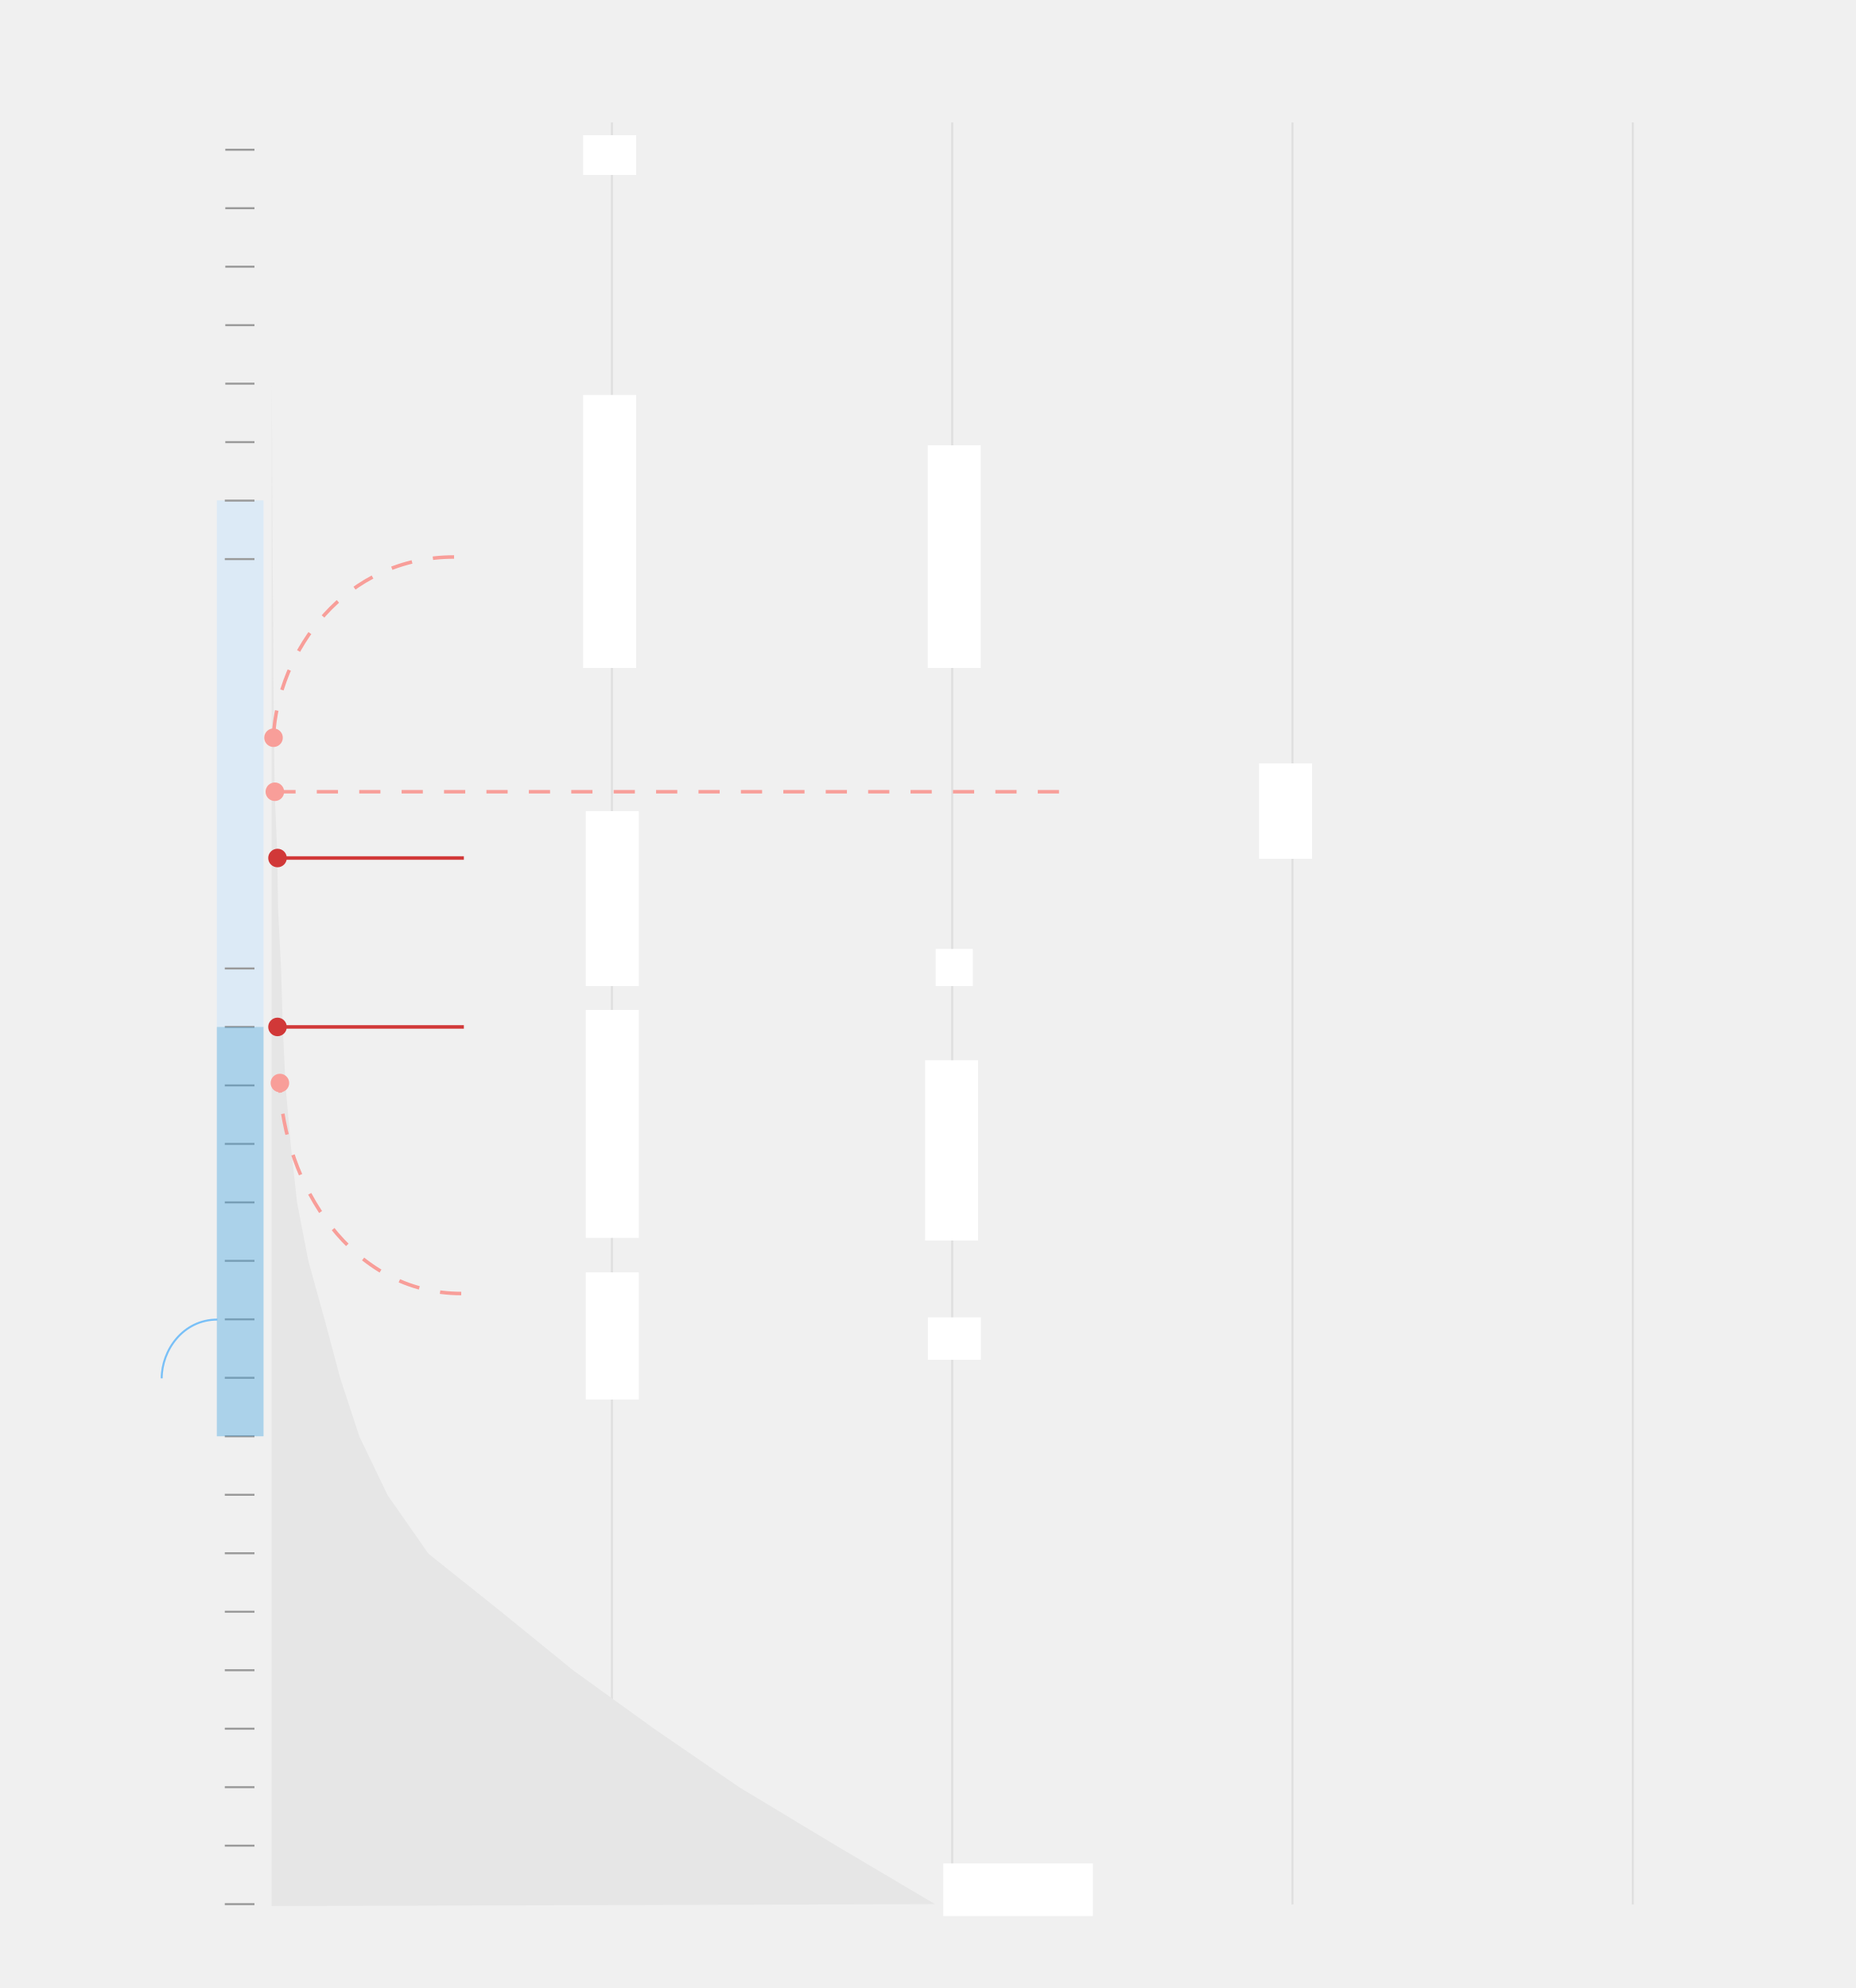
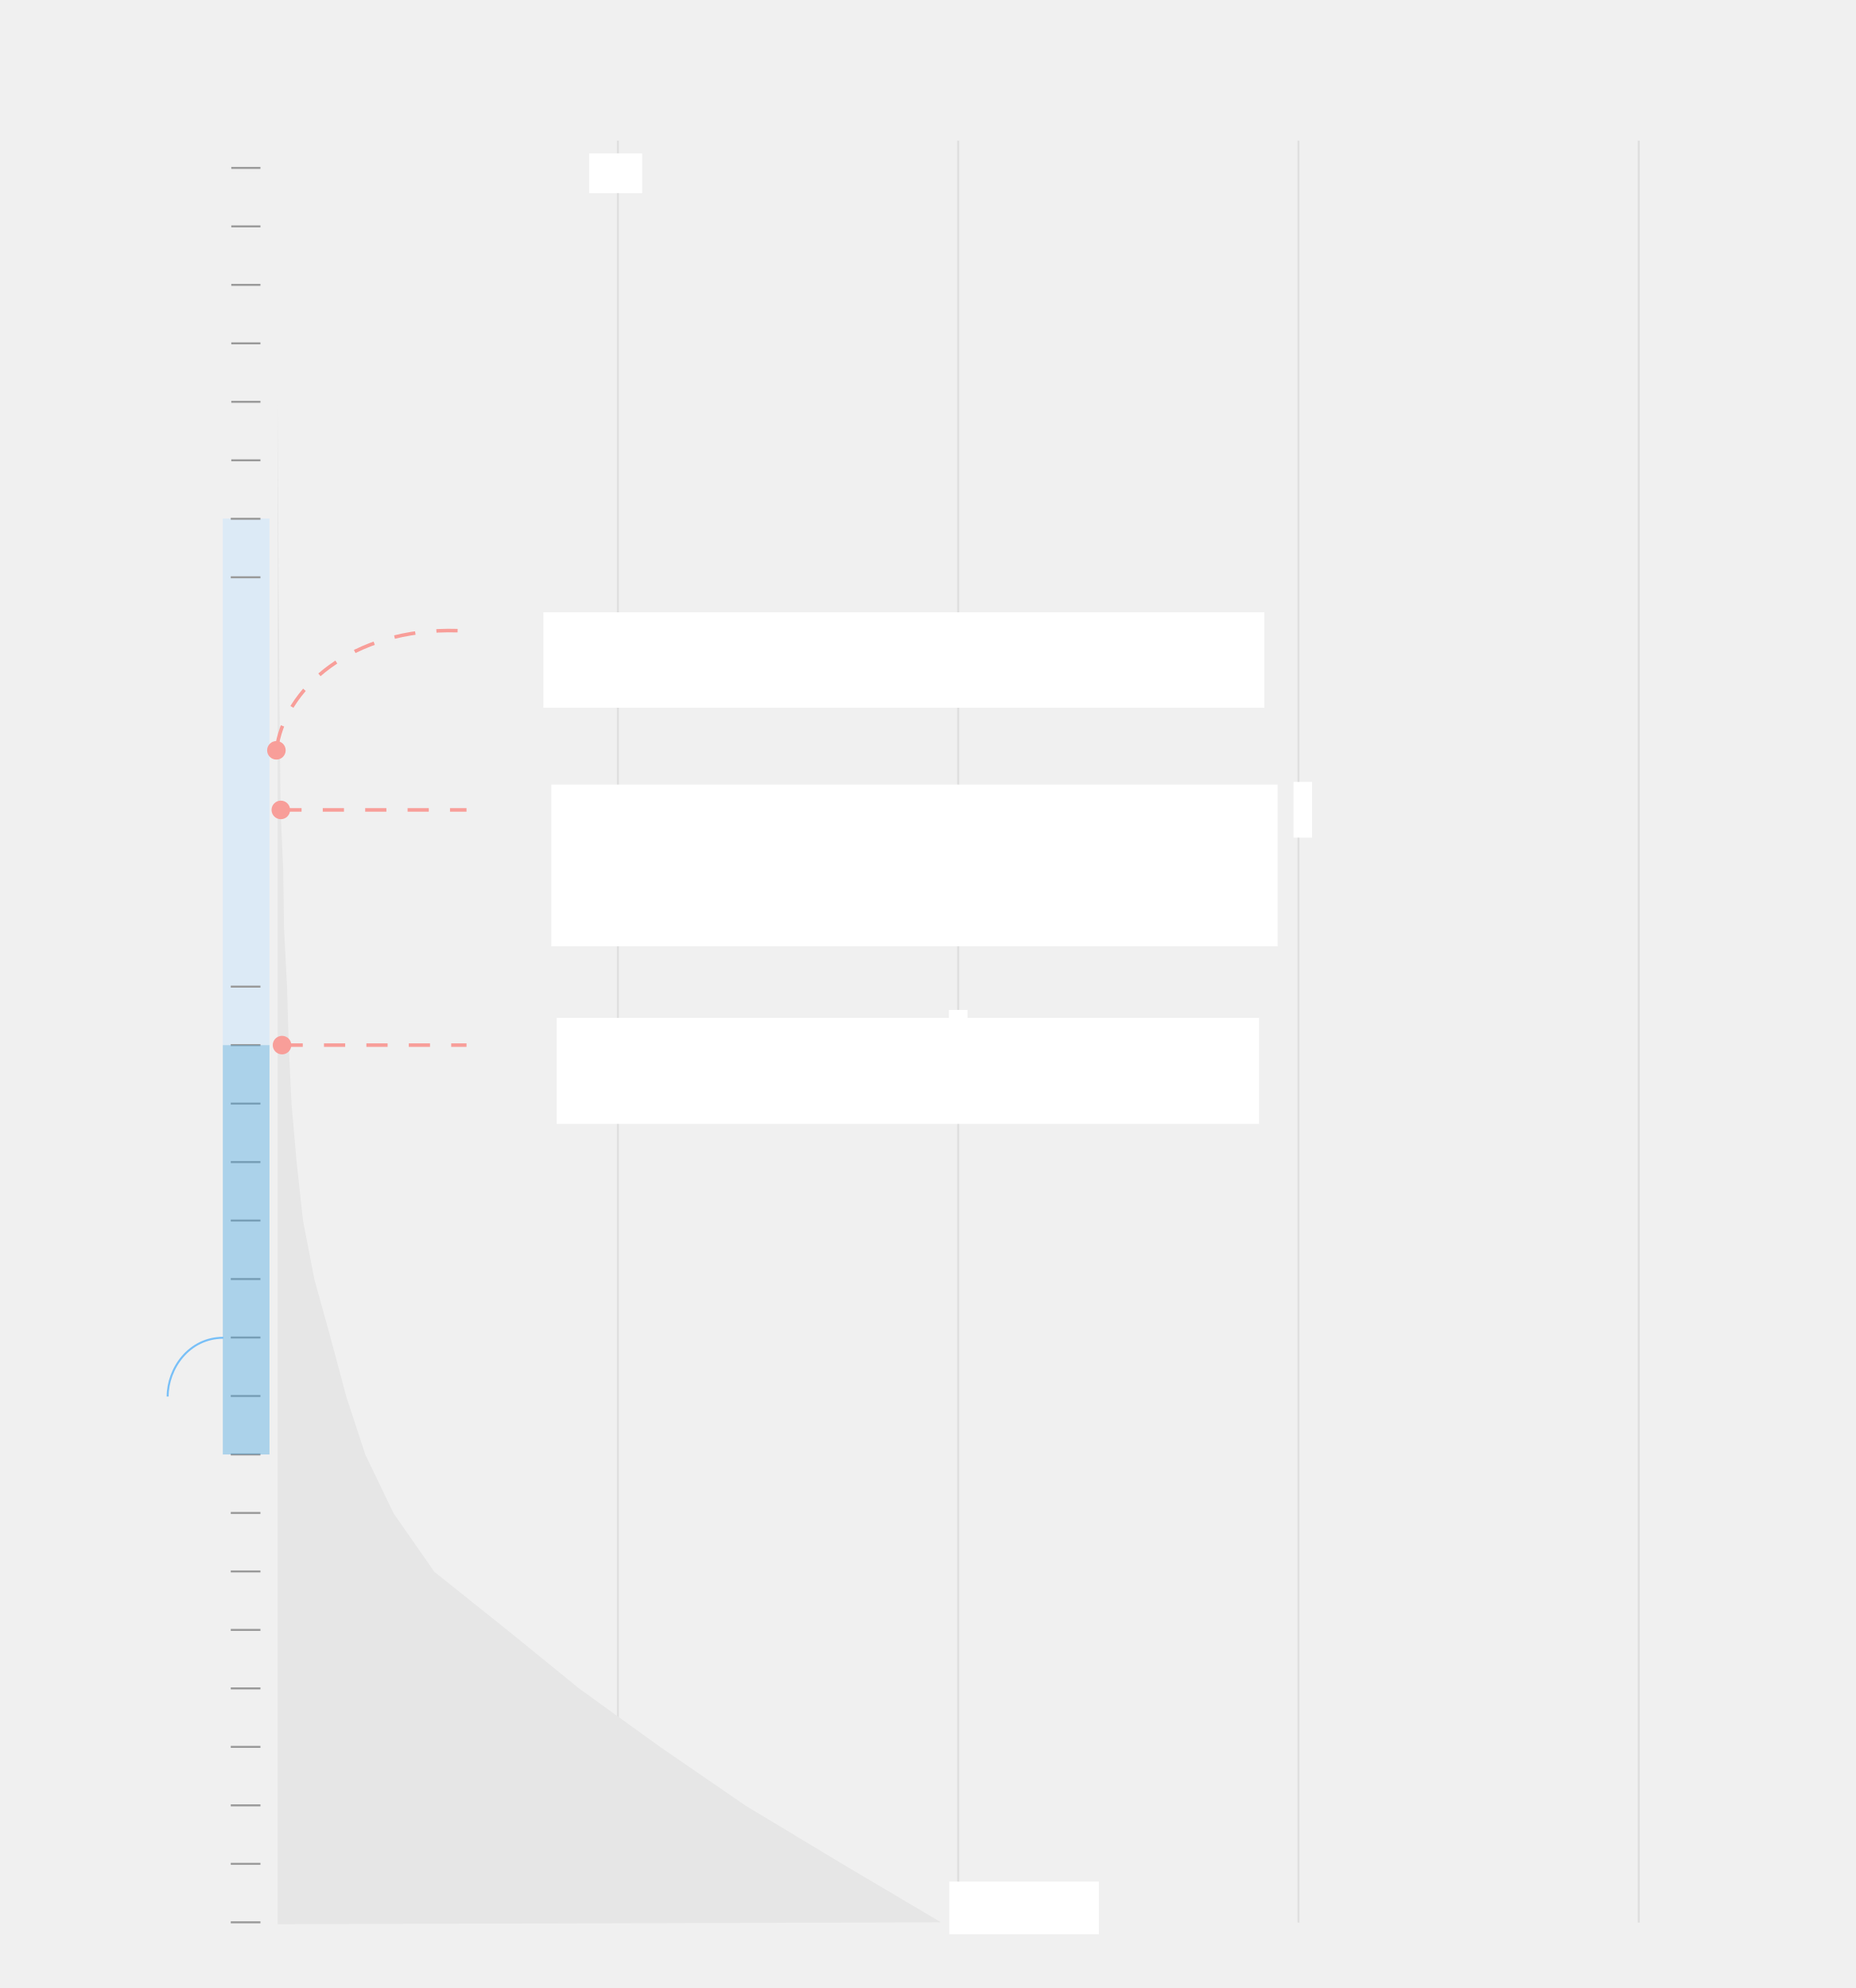
<svg xmlns="http://www.w3.org/2000/svg" version="1.2" baseProfile="tiny" id="g-penn-desktop-img" x="0px" y="0px" viewBox="0 0 700 750" xml:space="preserve">
  <g>
-     <rect style="opacity:0.4;" x="-8.698" y="279.298" transform="matrix(4.966469e-07 1 -1 4.966469e-07 378.7271 197.4902)" fill="#BDE1FF" width="198.632" height="17.622" />
-     <line style="opacity:0.2;" fill="none" stroke="#999999" stroke-width="0.75" stroke-miterlimit="10" x1="615.985" y1="718.469" x2="615.985" y2="46.196" />
-     <line style="opacity:0.2;" fill="none" stroke="#999999" stroke-width="0.75" stroke-miterlimit="10" x1="230.857" y1="718.469" x2="230.857" y2="46.196" />
-     <line style="opacity:0.2;" fill="none" stroke="#999999" stroke-width="0.75" stroke-miterlimit="10" x1="359.233" y1="718.469" x2="359.233" y2="46.196" />
-     <line style="opacity:0.2;" fill="none" stroke="#999999" stroke-width="0.75" stroke-miterlimit="10" x1="487.609" y1="718.469" x2="487.609" y2="46.196" />
-     <polyline fill="#E6E6E6" points="102.493,56.487 102.493,78.556 102.493,100.625 102.493,122.694 102.493,144.762 102.654,166.831    102.735,188.882 102.815,210.951 103.057,233.019 103.137,255.088 103.379,277.157 103.621,299.226 104.587,321.295    104.909,343.363 106.037,365.432 106.681,387.501 107.728,409.57 109.661,431.639 112.077,453.707 116.345,475.776    122.466,497.845 128.345,519.914 135.593,541.983 146.223,564.051 161.606,586.12 189.229,608.189 216.369,630.258    246.972,652.327 279.106,674.395 315.749,696.464 352.753,718.362 102.493,719.091 102.493,78.556  " />
-     <path fill="#E3DACB" stroke="#E3DACB" stroke-width="5" stroke-miterlimit="10" d="M154.501,207.733" />
-     <line fill="none" stroke="#999999" stroke-width="0.75" stroke-miterlimit="10" x1="85" y1="56.487" x2="96" y2="56.487" />
-     <rect x="353" y="358" fill="#FFFFFF" width="14" height="14" />
-     <line fill="none" stroke="#999999" stroke-width="0.75" stroke-miterlimit="10" x1="85" y1="78.55" x2="96" y2="78.55" />
-     <line fill="none" stroke="#999999" stroke-width="0.75" stroke-miterlimit="10" x1="85" y1="100.612" x2="96" y2="100.612" />
-     <line fill="none" stroke="#999999" stroke-width="0.75" stroke-miterlimit="10" x1="85" y1="122.675" x2="96" y2="122.675" />
-     <line fill="none" stroke="#999999" stroke-width="0.75" stroke-miterlimit="10" x1="85" y1="144.737" x2="96" y2="144.737" />
-     <line fill="none" stroke="#999999" stroke-width="0.75" stroke-miterlimit="10" x1="85" y1="166.8" x2="96" y2="166.8" />
-     <line fill="none" stroke="#999999" stroke-width="0.75" stroke-miterlimit="10" x1="84.807" y1="188.862" x2="96" y2="188.862" />
-     <line fill="none" stroke="#999999" stroke-width="0.75" stroke-miterlimit="10" x1="84.807" y1="210.925" x2="96" y2="210.925" />
-     <line fill="none" stroke="#999999" stroke-width="0.75" stroke-miterlimit="10" x1="84.807" y1="365.362" x2="96" y2="365.362" />
-     <line fill="none" stroke="#999999" stroke-width="0.75" stroke-miterlimit="10" x1="84.807" y1="387.425" x2="96" y2="387.425" />
-     <line fill="none" stroke="#999999" stroke-width="0.75" stroke-miterlimit="10" x1="84.807" y1="409.487" x2="96" y2="409.487" />
-     <line fill="none" stroke="#999999" stroke-width="0.75" stroke-miterlimit="10" x1="84.808" y1="431.55" x2="96" y2="431.55" />
-     <line fill="none" stroke="#999999" stroke-width="0.75" stroke-miterlimit="10" x1="84.808" y1="453.612" x2="96" y2="453.612" />
-     <line fill="none" stroke="#999999" stroke-width="0.75" stroke-miterlimit="10" x1="84.808" y1="475.675" x2="96" y2="475.675" />
-     <line fill="none" stroke="#999999" stroke-width="0.75" stroke-miterlimit="10" x1="84.808" y1="497.737" x2="96" y2="497.737" />
-     <line fill="none" stroke="#999999" stroke-width="0.75" stroke-miterlimit="10" x1="84.808" y1="519.8" x2="96" y2="519.8" />
-     <line fill="none" stroke="#999999" stroke-width="0.75" stroke-miterlimit="10" x1="84.808" y1="541.862" x2="96" y2="541.862" />
-     <line fill="none" stroke="#999999" stroke-width="0.75" stroke-miterlimit="10" x1="84.808" y1="563.925" x2="96" y2="563.925" />
-     <line fill="none" stroke="#999999" stroke-width="0.75" stroke-miterlimit="10" x1="84.808" y1="585.987" x2="96" y2="585.987" />
-     <line fill="none" stroke="#999999" stroke-width="0.75" stroke-miterlimit="10" x1="84.808" y1="608.05" x2="96" y2="608.05" />
-     <line fill="none" stroke="#999999" stroke-width="0.75" stroke-miterlimit="10" x1="84.808" y1="630.112" x2="96" y2="630.112" />
-     <line fill="none" stroke="#999999" stroke-width="0.75" stroke-miterlimit="10" x1="84.808" y1="652.175" x2="96" y2="652.175" />
-     <line fill="none" stroke="#999999" stroke-width="0.75" stroke-miterlimit="10" x1="84.808" y1="674.237" x2="96" y2="674.237" />
-     <rect x="221" y="306" fill="#FFFFFF" width="20" height="66" />
-     <rect x="221" y="381" fill="#FFFFFF" width="20" height="86" />
-     <rect x="349" y="400" fill="#FFFFFF" width="20" height="68" />
+     <rect style="opacity:0.4;" x="-6.444" y="286.155" transform="matrix(4.966469e-07 1 -1 4.966469e-07 387.8377 202.0942)" fill="#BDE1FF" width="198.632" height="17.622" />
+     <line style="opacity:0.2;" fill="none" stroke="#999999" stroke-width="0.75" stroke-miterlimit="10" x1="618.239" y1="725.326" x2="618.239" y2="53.053" />
+     <line style="opacity:0.2;" fill="none" stroke="#999999" stroke-width="0.75" stroke-miterlimit="10" x1="233.11" y1="725.326" x2="233.11" y2="53.053" />
+     <line style="opacity:0.2;" fill="none" stroke="#999999" stroke-width="0.75" stroke-miterlimit="10" x1="361.487" y1="725.326" x2="361.487" y2="53.053" />
+     <line style="opacity:0.2;" fill="none" stroke="#999999" stroke-width="0.75" stroke-miterlimit="10" x1="489.863" y1="725.326" x2="489.863" y2="53.053" />
+     <polyline fill="#E6E6E6" points="104.746,63.345 104.746,85.413 104.746,107.482 104.746,129.551 104.746,151.62 104.907,173.689    104.988,195.739 105.069,217.808 105.31,239.877 105.391,261.945 105.632,284.014 105.874,306.083 106.84,328.152 107.162,350.221    108.29,372.289 108.934,394.358 109.981,416.427 111.914,438.496 114.33,460.565 118.598,482.633 124.719,504.702 130.598,526.771    137.846,548.84 148.477,570.909 163.859,592.977 191.482,615.046 218.622,637.115 249.225,659.184 281.359,681.253    318.002,703.321 355.006,725.22 104.746,725.948 104.746,85.413  " />
+     <path fill="#E3DACB" stroke="#E3DACB" stroke-width="5" stroke-miterlimit="10" d="M152.035,214.59" />
+     <line fill="none" stroke="#999999" stroke-width="0.75" stroke-miterlimit="10" x1="87.253" y1="63.345" x2="98.253" y2="63.345" />
+     <line fill="none" stroke="#999999" stroke-width="0.75" stroke-miterlimit="10" x1="87.253" y1="85.407" x2="98.253" y2="85.407" />
+     <line fill="none" stroke="#999999" stroke-width="0.75" stroke-miterlimit="10" x1="87.253" y1="107.47" x2="98.253" y2="107.47" />
+     <line fill="none" stroke="#999999" stroke-width="0.75" stroke-miterlimit="10" x1="87.253" y1="129.532" x2="98.253" y2="129.532" />
+     <line fill="none" stroke="#999999" stroke-width="0.75" stroke-miterlimit="10" x1="87.253" y1="151.595" x2="98.253" y2="151.595" />
+     <line fill="none" stroke="#999999" stroke-width="0.75" stroke-miterlimit="10" x1="87.253" y1="173.657" x2="98.253" y2="173.657" />
+     <line fill="none" stroke="#999999" stroke-width="0.75" stroke-miterlimit="10" x1="87.061" y1="195.72" x2="98.253" y2="195.72" />
+     <line fill="none" stroke="#999999" stroke-width="0.75" stroke-miterlimit="10" x1="87.061" y1="217.782" x2="98.253" y2="217.782" />
+     <line fill="none" stroke="#999999" stroke-width="0.75" stroke-miterlimit="10" x1="87.061" y1="372.22" x2="98.253" y2="372.22" />
+     <line fill="none" stroke="#999999" stroke-width="0.75" stroke-miterlimit="10" x1="87.061" y1="394.282" x2="98.253" y2="394.282" />
+     <line fill="none" stroke="#999999" stroke-width="0.75" stroke-miterlimit="10" x1="87.061" y1="416.345" x2="98.253" y2="416.345" />
+     <line fill="none" stroke="#999999" stroke-width="0.75" stroke-miterlimit="10" x1="87.061" y1="438.407" x2="98.253" y2="438.407" />
+     <line fill="none" stroke="#999999" stroke-width="0.75" stroke-miterlimit="10" x1="87.061" y1="460.47" x2="98.253" y2="460.47" />
+     <line fill="none" stroke="#999999" stroke-width="0.75" stroke-miterlimit="10" x1="87.061" y1="482.532" x2="98.253" y2="482.532" />
+     <line fill="none" stroke="#999999" stroke-width="0.75" stroke-miterlimit="10" x1="87.061" y1="504.595" x2="98.253" y2="504.595" />
+     <line fill="none" stroke="#999999" stroke-width="0.75" stroke-miterlimit="10" x1="87.061" y1="526.657" x2="98.253" y2="526.657" />
+     <line fill="none" stroke="#999999" stroke-width="0.75" stroke-miterlimit="10" x1="87.061" y1="548.72" x2="98.253" y2="548.72" />
+     <line fill="none" stroke="#999999" stroke-width="0.75" stroke-miterlimit="10" x1="87.061" y1="570.782" x2="98.253" y2="570.782" />
+     <line fill="none" stroke="#999999" stroke-width="0.75" stroke-miterlimit="10" x1="87.061" y1="592.845" x2="98.253" y2="592.845" />
+     <line fill="none" stroke="#999999" stroke-width="0.75" stroke-miterlimit="10" x1="87.061" y1="614.907" x2="98.253" y2="614.907" />
+     <line fill="none" stroke="#999999" stroke-width="0.75" stroke-miterlimit="10" x1="87.061" y1="636.97" x2="98.253" y2="636.97" />
+     <line fill="none" stroke="#999999" stroke-width="0.75" stroke-miterlimit="10" x1="87.061" y1="659.032" x2="98.253" y2="659.032" />
+     <line fill="none" stroke="#999999" stroke-width="0.75" stroke-miterlimit="10" x1="87.061" y1="681.095" x2="98.253" y2="681.095" />
    <g>
-       <line fill="none" stroke="#D13838" stroke-width="1.33" stroke-miterlimit="10" x1="104.516" y1="323.698" x2="175" y2="323.698" />
+       <line fill="none" stroke="#F89E99" stroke-width="1.33" stroke-miterlimit="10" stroke-dasharray="8,8" x1="106.226" y1="394.282" x2="176" y2="394.282" />
      <g>
-         <path fill="#D13838" d="M104.691,327.198c-1.933,0-3.5-1.567-3.5-3.5c0-1.933,1.567-3.5,3.5-3.5c1.933,0,3.5,1.567,3.5,3.5     C108.192,325.631,106.624,327.198,104.691,327.198z" />
+         <path fill="#F89E99" d="M106.401,397.782c-1.933,0-3.5-1.567-3.5-3.5s1.567-3.5,3.5-3.5c1.933,0,3.5,1.567,3.5,3.5     S108.334,397.782,106.401,397.782z" />
      </g>
    </g>
-     <rect x="350" y="168" fill="#FFFFFF" width="20" height="84" />
-     <rect x="220" y="149" fill="#FFFFFF" width="20" height="103" />
-     <rect x="221" y="480" fill="#FFFFFF" width="20" height="48" />
-     <rect x="475" y="288" fill="#FFFFFF" width="20" height="36" />
+     <line fill="none" stroke="#999999" stroke-width="0.75" stroke-miterlimit="10" x1="87.061" y1="703.157" x2="98.253" y2="703.157" />
+     <line fill="none" stroke="#999999" stroke-width="0.75" stroke-miterlimit="10" x1="87.061" y1="725.22" x2="98.253" y2="725.219" />
    <g>
-       <line fill="none" stroke="#D13838" stroke-width="1.33" stroke-miterlimit="10" x1="104.516" y1="387.425" x2="175" y2="387.425" />
+       <line fill="none" stroke="#F89E99" stroke-width="1.33" stroke-miterlimit="10" stroke-dasharray="8,8" x1="105.769" y1="305.554" x2="176" y2="305.552" />
      <g>
-         <path fill="#D13838" d="M104.691,390.925c-1.933,0-3.5-1.567-3.5-3.5c0-1.933,1.567-3.5,3.5-3.5c1.933,0,3.5,1.567,3.5,3.5     C108.192,389.358,106.624,390.925,104.691,390.925z" />
+         <path fill="#F89E99" d="M105.944,309.054c-1.933,0-3.5-1.567-3.5-3.5c0-1.933,1.567-3.5,3.5-3.5c1.933,0,3.5,1.567,3.5,3.5     C109.444,307.487,107.877,309.054,105.944,309.054z" />
      </g>
    </g>
-     <line fill="none" stroke="#999999" stroke-width="0.75" stroke-miterlimit="10" x1="84.808" y1="696.3" x2="96" y2="696.3" />
-     <line fill="none" stroke="#999999" stroke-width="0.75" stroke-miterlimit="10" x1="84.808" y1="718.362" x2="96" y2="718.362" />
-     <rect x="350.054" y="497" fill="#FFFFFF" width="20" height="16" />
+     <rect style="opacity:0.4;" x="15.653" y="462.69" transform="matrix(6.387693e-07 1 -1 6.387693e-07 564.3726 378.6287)" fill="#44A6E0" width="154.437" height="17.622" />
+     <path fill="none" stroke="#79C0F7" stroke-width="0.75" stroke-miterlimit="10" d="M84.253,504.689c-12.983,0-21,11.606-21,22.169" />
+     <rect x="358.114" y="709.857" fill="#FFFFFF" width="56.457" height="19.869" />
    <g>
-       <line fill="none" stroke="#F89E99" stroke-width="1.33" stroke-miterlimit="10" stroke-dasharray="8,8" x1="103.516" y1="298.696" x2="400" y2="298.695" />
+       <path fill="none" stroke="#F89E99" stroke-width="1.33" stroke-miterlimit="10" stroke-dasharray="8,8" d="M172.634,237.925    c-39.98-1.181-65.771,22.209-68.399,45.316" />
      <g>
-         <path fill="#F89E99" d="M103.691,302.196c-1.933,0-3.5-1.567-3.5-3.5c0-1.933,1.567-3.5,3.5-3.5c1.933,0,3.5,1.567,3.5,3.5     S105.624,302.196,103.691,302.196z" />
+         <circle fill="#F89E99" cx="104.274" cy="283.068" r="3.5" />
      </g>
    </g>
-     <rect style="opacity:0.4;" x="13.4" y="455.833" transform="matrix(6.387693e-07 1 -1 6.387693e-07 555.262 374.0247)" fill="#44A6E0" width="154.437" height="17.622" />
-     <path fill="none" stroke="#79C0F7" stroke-width="0.75" stroke-miterlimit="10" d="M82,497.831c-12.983,0-21,11.606-21,22.169" />
-     <rect x="355.861" y="703" fill="#FFFFFF" width="56.457" height="19.869" />
+     <rect x="222.253" y="57.857" fill="#FFFFFF" width="20" height="15" />
+     <rect x="488" y="295" fill="#FFFFFF" width="7" height="21" />
+     <rect x="358" y="381" fill="#FFFFFF" width="7" height="20" />
    <g>
-       <path fill="none" stroke="#F89E99" stroke-width="1.33" stroke-miterlimit="10" stroke-dasharray="8,8" d="M171.296,210.133    c-40.842,0-66.566,35.136-68.188,68.353" />
-       <g>
-         <path fill="#F89E99" d="M99.695,278.148c-0.091,1.931,1.401,3.57,3.332,3.661c1.931,0.091,3.57-1.401,3.661-3.332     c0.091-1.931-1.401-3.57-3.332-3.661C101.426,274.725,99.786,276.217,99.695,278.148z" />
-       </g>
-     </g>
+ 	</g>
    <g>
-       <path fill="none" stroke="#F89E99" stroke-width="1.33" stroke-miterlimit="10" stroke-dasharray="8,8" d="M174,488    c-41.191,0-67.066-41.011-68.482-79.587" />
-       <g>
-         <path fill="#F89E99" d="M109.097,408.443c-0.079-1.931-1.709-3.433-3.64-3.354c-1.931,0.079-3.433,1.709-3.354,3.64     c0.079,1.931,1.709,3.433,3.64,3.354C107.674,412.004,109.176,410.374,109.097,408.443z" />
-       </g>
-     </g>
-     <rect x="220" y="51" fill="#FFFFFF" width="20" height="15" />
+ 	</g>
+     <g>
+ 	</g>
+     <rect x="205" y="231" fill="#FFFFFF" width="272" height="36" />
+     <rect x="208" y="296" fill="#FFFFFF" width="274" height="61" />
+     <rect x="210" y="384" fill="#FFFFFF" width="265" height="40" />
  </g>
  <style>
#g-penn-desktop-img rect, #g-penn-desktop-img circle, #g-penn-desktop-img path, #g-penn-desktop-img line, #g-penn-desktop-img polyline { vector-effect: non-scaling-stroke; }
</style>
</svg>
